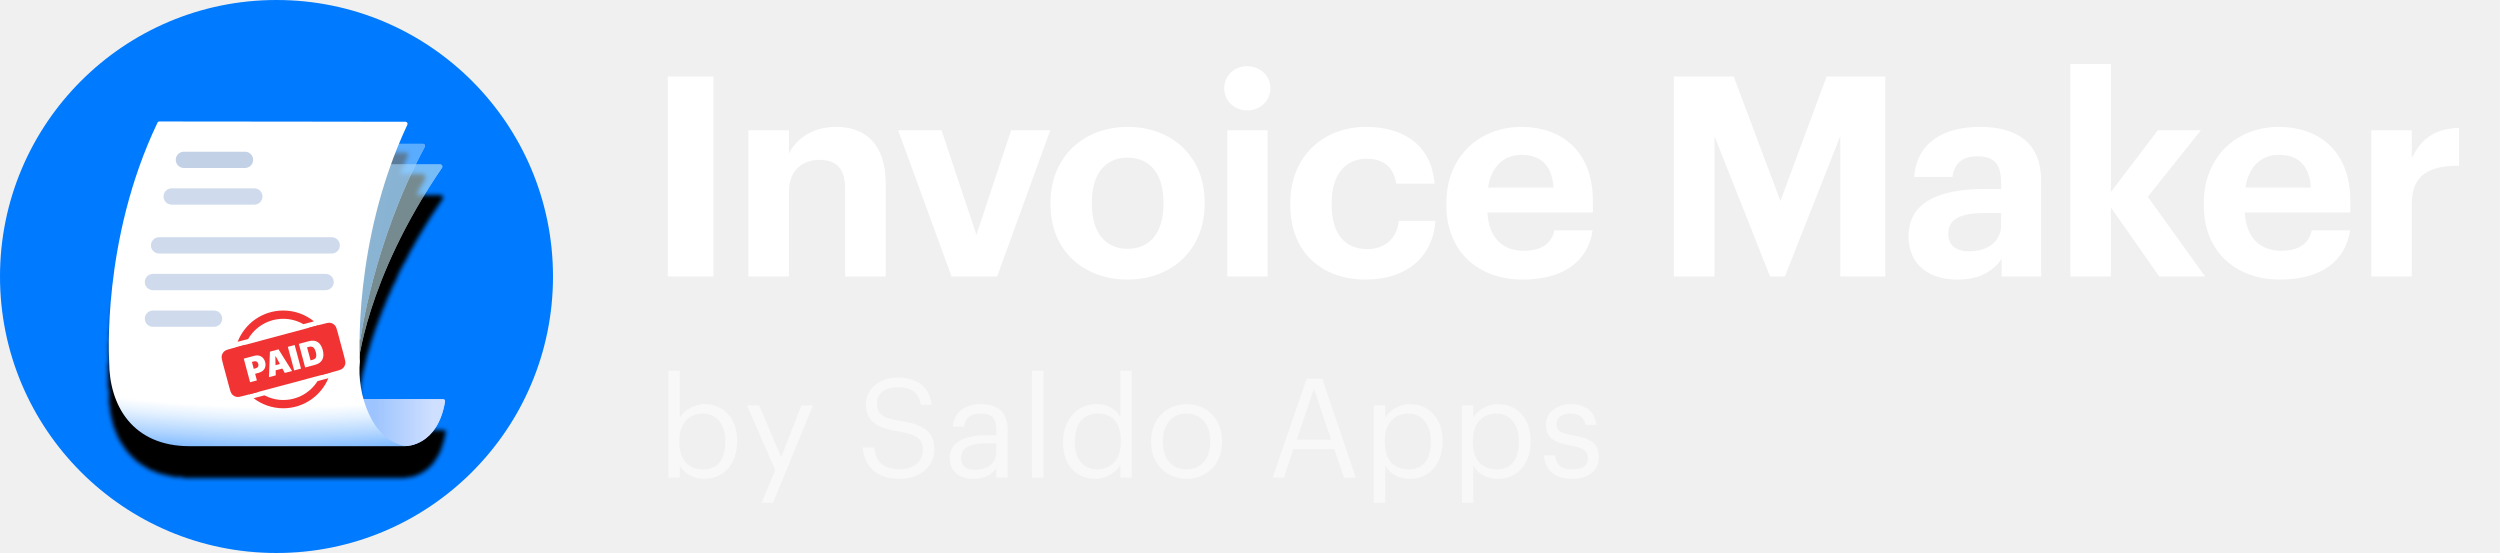
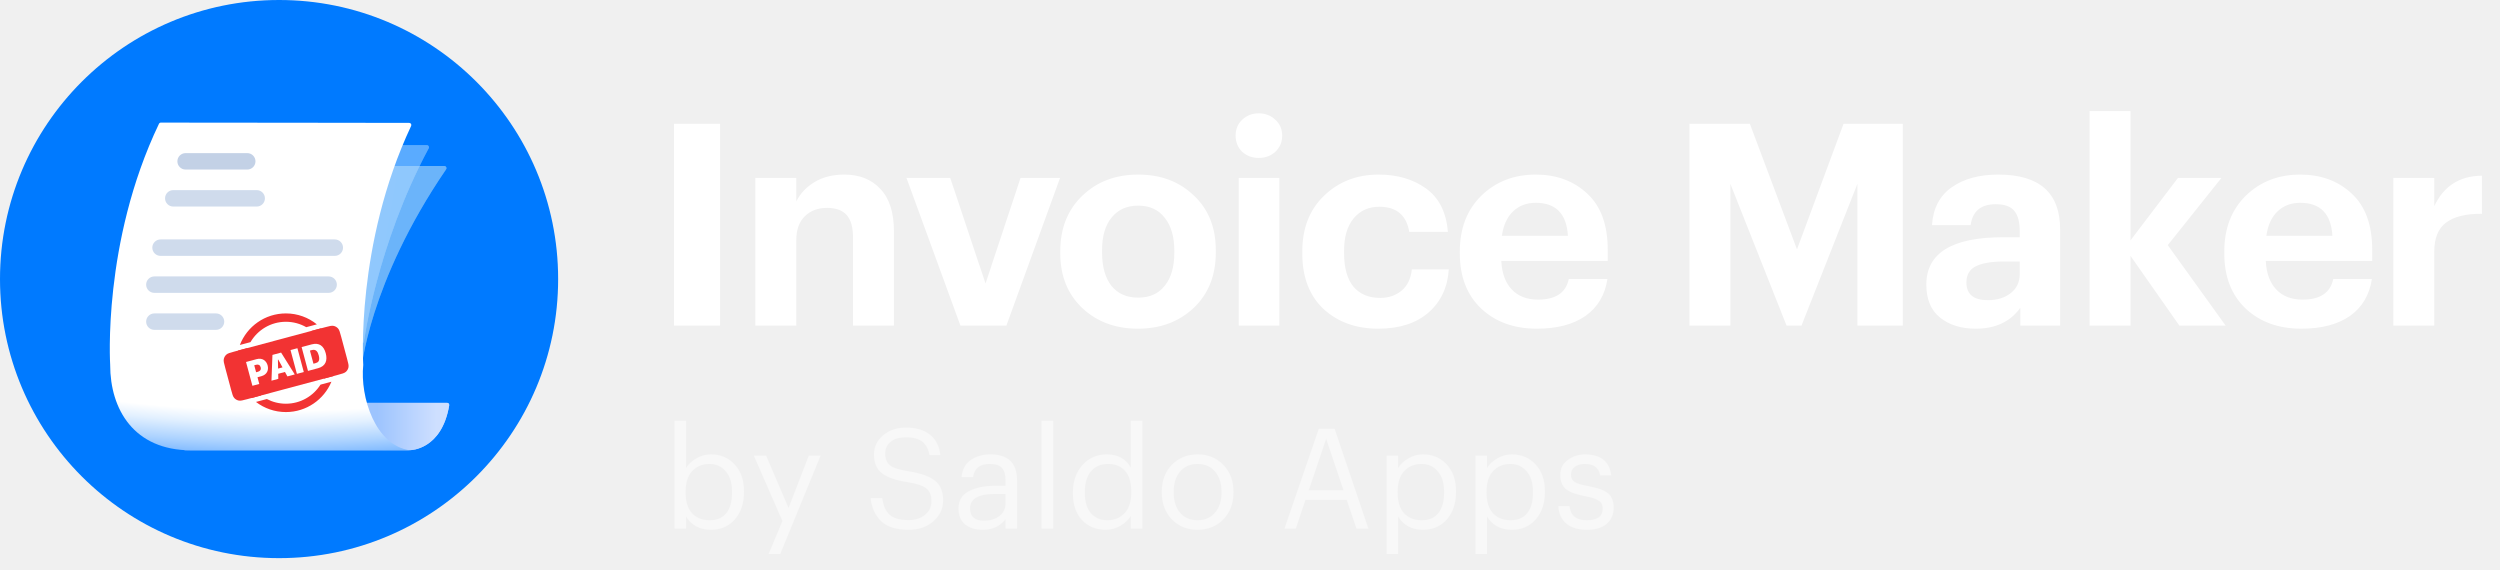
- <svg xmlns="http://www.w3.org/2000/svg" width="217" height="48" viewBox="0 0 217 48" fill="none">
-   <rect width="48" height="48" rx="24" fill="#007AFF" />
-   <g filter="url(#filter0_d)">
-     <path d="M35.272 38.712H15.869V34.645H38.456C38.565 34.645 38.649 34.744 38.631 34.852C37.989 38.712 35.272 38.712 35.272 38.712Z" fill="#AFCDFB" />
-     <path d="M35.272 38.712H15.869V34.645H38.456C38.565 34.645 38.649 34.744 38.631 34.852C37.989 38.712 35.272 38.712 35.272 38.712Z" fill="url(#paint0_linear)" />
-     <g opacity="0.6">
-       <path d="M38.221 14.277L16.043 14.277C15.977 14.277 15.916 14.316 15.885 14.374C10.069 25.29 10.091 26.265 10.091 26.265L31.056 31.888C31.056 31.888 31.664 24.367 38.364 14.562C38.446 14.442 38.365 14.277 38.221 14.277Z" fill="#F8FBFF" />
-       <path d="M38.221 14.277L16.043 14.277C15.977 14.277 15.916 14.316 15.885 14.374C10.069 25.29 10.091 26.265 10.091 26.265L31.056 31.888C31.056 31.888 31.664 24.367 38.364 14.562C38.446 14.442 38.365 14.277 38.221 14.277Z" fill="url(#paint1_linear)" />
-       <path d="M28.282 16.09C28.243 16.305 28.038 16.449 27.822 16.412L19.473 14.961C19.258 14.923 19.114 14.719 19.153 14.503C19.192 14.288 19.397 14.144 19.613 14.181L27.962 15.633C28.177 15.67 28.32 15.875 28.282 16.09Z" fill="black" />
-       <path d="M30.348 17.869C30.309 18.085 30.103 18.23 29.887 18.192L16.921 15.931C16.705 15.893 16.561 15.687 16.6 15.471C16.638 15.255 16.845 15.111 17.061 15.148L30.026 17.41C30.242 17.448 30.386 17.653 30.348 17.869Z" fill="black" />
-       <path d="M29.39 21.006L15.428 18.545C15.321 18.526 15.249 18.422 15.268 18.314C15.287 18.206 15.39 18.133 15.498 18.152L29.459 20.614C29.566 20.633 29.639 20.737 29.62 20.845C29.601 20.953 29.497 21.026 29.39 21.006Z" fill="black" />
-       <path d="M29.251 21.833L15.29 19.371C15.182 19.352 15.11 19.248 15.129 19.14C15.148 19.032 15.252 18.96 15.359 18.979L29.321 21.44C29.428 21.459 29.5 21.563 29.481 21.671C29.462 21.779 29.359 21.852 29.251 21.833Z" fill="black" />
-       <path d="M15.136 20.243L23.735 21.759C23.842 21.778 23.946 21.706 23.964 21.597C23.983 21.489 23.911 21.385 23.804 21.366L15.206 19.85C15.098 19.831 14.995 19.904 14.976 20.012C14.957 20.12 15.029 20.224 15.136 20.243Z" fill="black" />
-     </g>
-     <g opacity="0.6">
-       <path d="M36.715 12.485L14.479 12.485C14.403 12.485 14.336 12.535 14.311 12.608C10.283 24.306 10.794 28.774 10.794 28.774L31.284 29.456C31.284 29.456 32.404 21.031 36.869 12.752C36.934 12.632 36.851 12.485 36.715 12.485Z" fill="#F8FBFF" />
-       <path d="M36.715 12.485L14.479 12.485C14.403 12.485 14.336 12.535 14.311 12.608C10.283 24.306 10.794 28.774 10.794 28.774L31.284 29.456C31.284 29.456 32.404 21.031 36.869 12.752C36.934 12.632 36.851 12.485 36.715 12.485Z" fill="url(#paint2_linear)" />
-       <path d="M27.775 14.796C27.755 15.012 27.564 15.172 27.348 15.154L18.894 14.431C18.677 14.413 18.518 14.223 18.537 14.006C18.557 13.79 18.748 13.63 18.964 13.648L27.418 14.371C27.634 14.389 27.794 14.579 27.775 14.796Z" fill="black" />
-       <path d="M29.988 16.389C29.968 16.606 29.777 16.767 29.559 16.748L16.436 15.621C16.219 15.603 16.058 15.412 16.078 15.194C16.097 14.977 16.289 14.816 16.506 14.835L29.629 15.961C29.847 15.98 30.007 16.171 29.988 16.389Z" fill="black" />
-       <path d="M29.305 19.596L15.182 18.36C15.073 18.351 14.992 18.253 15.002 18.144C15.011 18.035 15.108 17.953 15.217 17.963L29.339 19.198C29.448 19.208 29.529 19.305 29.52 19.414C29.51 19.524 29.413 19.605 29.305 19.596Z" fill="black" />
-       <path d="M29.239 20.431L15.116 19.196C15.007 19.186 14.926 19.089 14.936 18.98C14.945 18.87 15.042 18.789 15.151 18.798L29.274 20.034C29.382 20.044 29.463 20.141 29.454 20.25C29.445 20.359 29.348 20.441 29.239 20.431Z" fill="black" />
-       <path d="M15.039 20.078L23.737 20.839C23.845 20.848 23.942 20.767 23.951 20.657C23.961 20.548 23.88 20.451 23.771 20.441L15.074 19.68C14.965 19.671 14.868 19.752 14.859 19.862C14.849 19.971 14.93 20.068 15.039 20.078Z" fill="black" />
-     </g>
-     <path d="M35.197 10.569C35.329 10.569 35.415 10.708 35.358 10.828C30.557 21.046 31.241 31.384 31.241 31.384L31.24 31.384C30.953 34.133 32.27 38.338 35.287 38.729H16.451C11.507 38.729 9.476 35.194 9.475 31.385C9.476 31.384 9.476 31.384 9.476 31.384L9.476 31.384C9.476 31.384 8.786 20.851 13.672 10.646C13.701 10.584 13.766 10.544 13.835 10.544C23.085 10.544 29.46 10.568 35.197 10.569Z" fill="url(#paint3_radial)" />
-     <rect x="15.256" y="13.168" width="6.716" height="1.414" rx="0.707" fill="#C3D1E6" />
-     <rect x="12.569" y="26.954" width="6.716" height="1.414" rx="0.707" fill="#CFDBEC" />
-     <rect x="13.1" y="20.591" width="16.402" height="1.414" rx="0.707" fill="#CFDBEC" />
-     <rect x="12.569" y="23.773" width="16.402" height="1.414" rx="0.707" fill="#CFDBEC" />
-     <rect x="14.194" y="16.349" width="8.59" height="1.414" rx="0.707" fill="#CFDBEC" />
+ <svg xmlns="http://www.w3.org/2000/svg" width="215" height="49" viewBox="0 0 215 49" fill="none">
+   <path d="M48 24C48 10.745 37.255 0 24 0C10.745 0 0 10.745 0 24C0 37.255 10.745 48 24 48C37.255 48 48 37.255 48 24Z" fill="#007AFF" />
+   <path d="M35.272 38.712H15.869V34.645H38.456C38.566 34.645 38.649 34.744 38.632 34.852C37.989 38.712 35.272 38.712 35.272 38.712Z" fill="#AFCDFB" />
+   <path d="M35.272 38.712H15.869V34.645H38.456C38.566 34.645 38.649 34.744 38.632 34.852C37.989 38.712 35.272 38.712 35.272 38.712Z" fill="url(#paint0_linear)" />
+   <g opacity="0.6">
+     <path opacity="0.6" d="M38.221 14.277H16.043C15.977 14.277 15.916 14.316 15.885 14.375C10.069 25.29 10.091 26.266 10.091 26.266L31.056 31.888C31.056 31.888 31.664 24.367 38.364 14.562C38.446 14.443 38.365 14.277 38.221 14.277Z" fill="#F8FBFF" />
+     <path opacity="0.6" d="M38.221 14.277H16.043C15.977 14.277 15.916 14.316 15.885 14.375C10.069 25.29 10.091 26.266 10.091 26.266L31.056 31.888C31.056 31.888 31.664 24.367 38.364 14.562C38.446 14.443 38.365 14.277 38.221 14.277Z" fill="url(#paint1_linear)" />
+     <path opacity="0.6" d="M28.282 16.09C28.243 16.305 28.037 16.45 27.822 16.412L19.473 14.961C19.258 14.924 19.114 14.719 19.153 14.504C19.191 14.288 19.397 14.144 19.612 14.182L27.961 15.633C28.177 15.67 28.32 15.875 28.282 16.09Z" fill="black" />
+     <path opacity="0.6" d="M30.347 17.87C30.309 18.086 30.102 18.23 29.886 18.192L16.921 15.931C16.704 15.893 16.561 15.688 16.599 15.472C16.637 15.255 16.844 15.111 17.06 15.149L30.026 17.41C30.242 17.448 30.386 17.654 30.347 17.87Z" fill="black" />
+     <path opacity="0.6" d="M29.389 21.006L15.427 18.545C15.32 18.526 15.248 18.422 15.267 18.314C15.286 18.206 15.389 18.133 15.497 18.152L29.458 20.614C29.566 20.633 29.638 20.737 29.619 20.845C29.6 20.953 29.496 21.026 29.389 21.006Z" fill="black" />
+     <path opacity="0.6" d="M29.25 21.833L15.289 19.372C15.181 19.352 15.109 19.248 15.128 19.141C15.147 19.032 15.25 18.96 15.358 18.979L29.319 21.44C29.427 21.459 29.499 21.563 29.48 21.671C29.461 21.779 29.358 21.852 29.25 21.833Z" fill="black" />
+     <path opacity="0.6" d="M15.135 20.244L23.734 21.76C23.841 21.779 23.945 21.706 23.963 21.598C23.983 21.489 23.91 21.386 23.803 21.367L15.205 19.851C15.097 19.832 14.994 19.904 14.975 20.013C14.956 20.121 15.028 20.225 15.135 20.244Z" fill="black" />
  </g>
-   <path fill-rule="evenodd" clip-rule="evenodd" d="M27.565 33.079C26.94 34.065 25.84 34.719 24.587 34.719C23.996 34.719 23.439 34.573 22.949 34.316L22.012 34.567C22.726 35.113 23.619 35.438 24.587 35.438C26.351 35.438 27.864 34.36 28.503 32.828L27.565 33.079ZM22.463 34.007C21.613 33.364 21.064 32.344 21.064 31.196C21.064 30.749 21.147 30.321 21.299 29.927L20.476 30.148C20.39 30.483 20.345 30.834 20.345 31.196C20.345 32.386 20.835 33.461 21.625 34.232L22.463 34.007ZM20.629 29.668C21.242 28.08 22.783 26.954 24.587 26.954C25.596 26.954 26.522 27.306 27.25 27.894L26.338 28.138C25.822 27.842 25.224 27.673 24.587 27.673C23.288 27.673 22.152 28.376 21.542 29.423L20.629 29.668ZM26.799 28.454C27.599 29.099 28.11 30.088 28.11 31.196C28.11 31.683 28.011 32.146 27.833 32.568L28.672 32.343C28.774 31.978 28.829 31.593 28.829 31.196C28.829 30.043 28.369 28.997 27.623 28.233L26.799 28.454Z" fill="#F23333" />
-   <path d="M19.365 31.616C19.263 31.234 19.212 31.043 19.247 30.877C19.278 30.731 19.355 30.598 19.465 30.498C19.592 30.385 19.783 30.334 20.165 30.231L27.952 28.145C28.334 28.042 28.526 27.991 28.692 28.026C28.838 28.057 28.97 28.134 29.07 28.245C29.184 28.371 29.235 28.562 29.337 28.945L29.85 30.857C29.952 31.239 30.003 31.43 29.968 31.596C29.937 31.742 29.86 31.875 29.75 31.975C29.623 32.088 29.432 32.139 29.05 32.242L21.263 34.328C20.881 34.431 20.689 34.482 20.523 34.447C20.377 34.416 20.245 34.339 20.145 34.228C20.031 34.102 19.98 33.911 19.878 33.529L19.365 31.616Z" fill="#F23333" />
-   <path d="M22.073 30.885L21.158 31.13L21.707 33.178L22.298 33.02L22.144 32.444L22.46 32.359C22.966 32.224 23.123 31.824 23.016 31.427C22.912 31.037 22.579 30.75 22.073 30.885ZM22.418 31.587C22.471 31.787 22.373 31.921 22.181 31.972L22.025 32.014L21.865 31.414L22.036 31.368C22.219 31.319 22.365 31.392 22.418 31.587Z" fill="white" />
-   <path d="M23.934 32.582L23.927 32.144L24.507 31.989L24.717 32.372L25.35 32.202L24.174 30.322L23.43 30.521L23.347 32.739L23.934 32.582ZM23.93 30.923L24.297 31.595L23.915 31.697L23.901 30.931L23.93 30.923Z" fill="white" />
+   <g opacity="0.6">
+     <path opacity="0.6" d="M36.715 12.484H14.48C14.403 12.484 14.336 12.535 14.312 12.608C10.284 24.306 10.794 28.774 10.794 28.774L31.284 29.456C31.284 29.456 32.405 21.031 36.869 12.752C36.934 12.632 36.852 12.484 36.715 12.484Z" fill="#F8FBFF" />
+     <path opacity="0.6" d="M36.715 12.484H14.48C14.403 12.484 14.336 12.535 14.312 12.608C10.284 24.306 10.794 28.774 10.794 28.774L31.284 29.456C31.284 29.456 32.405 21.031 36.869 12.752C36.934 12.632 36.852 12.484 36.715 12.484Z" fill="url(#paint2_linear)" />
+     <path opacity="0.6" d="M27.774 14.795C27.755 15.011 27.564 15.172 27.347 15.153L18.893 14.431C18.677 14.412 18.517 14.222 18.537 14.006C18.556 13.79 18.747 13.629 18.963 13.648L27.418 14.37C27.634 14.389 27.794 14.579 27.774 14.795Z" fill="black" />
+     <path opacity="0.6" d="M29.987 16.388C29.968 16.606 29.776 16.767 29.558 16.748L16.435 15.621C16.218 15.603 16.058 15.411 16.077 15.194C16.096 14.977 16.288 14.816 16.505 14.835L29.628 15.961C29.846 15.98 30.006 16.171 29.987 16.388Z" fill="black" />
+     <path opacity="0.6" d="M29.304 19.596L15.181 18.36C15.072 18.351 14.991 18.253 15.001 18.144C15.01 18.035 15.107 17.953 15.216 17.963L29.338 19.198C29.447 19.208 29.528 19.305 29.519 19.414C29.509 19.524 29.413 19.605 29.304 19.596Z" fill="black" />
+     <path opacity="0.6" d="M29.238 20.431L15.116 19.195C15.007 19.186 14.926 19.089 14.935 18.98C14.945 18.87 15.041 18.789 15.15 18.798L29.273 20.034C29.382 20.043 29.463 20.141 29.453 20.25C29.444 20.359 29.347 20.441 29.238 20.431Z" fill="black" />
+     <path opacity="0.6" d="M15.038 20.078L23.736 20.838C23.845 20.848 23.942 20.766 23.951 20.657C23.96 20.548 23.88 20.451 23.771 20.441L15.073 19.68C14.964 19.671 14.868 19.752 14.858 19.861C14.849 19.971 14.93 20.068 15.038 20.078Z" fill="black" />
+   </g>
+   <path d="M35.196 10.569C35.328 10.569 35.414 10.708 35.358 10.828C30.557 21.046 31.24 31.384 31.24 31.384H31.24C30.953 34.133 32.27 38.338 35.286 38.729H16.45C11.507 38.729 9.476 35.194 9.475 31.385C9.475 31.384 9.475 31.384 9.475 31.384H9.476C9.476 31.384 8.785 20.851 13.671 10.646C13.701 10.584 13.765 10.544 13.834 10.544C23.085 10.544 29.46 10.568 35.196 10.569Z" fill="url(#paint3_radial)" />
+   <path d="M21.264 13.168H15.962C15.571 13.168 15.255 13.485 15.255 13.875C15.255 14.265 15.571 14.582 15.962 14.582H21.264C21.655 14.582 21.971 14.265 21.971 13.875C21.971 13.485 21.655 13.168 21.264 13.168Z" fill="#C3D1E6" />
+   <path d="M18.578 26.954H13.275C12.885 26.954 12.568 27.271 12.568 27.661C12.568 28.052 12.885 28.368 13.275 28.368H18.578C18.968 28.368 19.285 28.052 19.285 27.661C19.285 27.271 18.968 26.954 18.578 26.954Z" fill="#CFDBEC" />
+   <path d="M28.793 20.591H13.806C13.415 20.591 13.099 20.908 13.099 21.298C13.099 21.689 13.415 22.005 13.806 22.005H28.793C29.184 22.005 29.5 21.689 29.5 21.298C29.5 20.908 29.184 20.591 28.793 20.591Z" fill="#CFDBEC" />
+   <path d="M28.263 23.773H13.275C12.885 23.773 12.568 24.089 12.568 24.479C12.568 24.87 12.885 25.186 13.275 25.186H28.263C28.653 25.186 28.97 24.87 28.97 24.479C28.97 24.089 28.653 23.773 28.263 23.773Z" fill="#CFDBEC" />
+   <path d="M22.077 16.35H14.901C14.511 16.35 14.194 16.666 14.194 17.057C14.194 17.447 14.511 17.764 14.901 17.764H22.077C22.468 17.764 22.784 17.447 22.784 17.057C22.784 16.666 22.468 16.35 22.077 16.35Z" fill="#CFDBEC" />
+   <path fill-rule="evenodd" clip-rule="evenodd" d="M27.564 33.079C26.94 34.065 25.84 34.719 24.587 34.719C23.995 34.719 23.438 34.573 22.949 34.316L22.012 34.567C22.726 35.113 23.618 35.438 24.587 35.438C26.351 35.438 27.864 34.36 28.503 32.828L27.564 33.079ZM22.463 34.007C21.613 33.364 21.064 32.344 21.064 31.196C21.064 30.749 21.147 30.321 21.299 29.928L20.475 30.148C20.39 30.483 20.345 30.834 20.345 31.196C20.345 32.386 20.835 33.462 21.624 34.232L22.463 34.007ZM20.628 29.668C21.241 28.08 22.782 26.954 24.587 26.954C25.595 26.954 26.521 27.306 27.25 27.894L26.338 28.138C25.822 27.842 25.224 27.673 24.587 27.673C23.287 27.673 22.152 28.376 21.541 29.424L20.628 29.668ZM26.799 28.454C27.598 29.1 28.11 30.088 28.11 31.196C28.11 31.683 28.011 32.147 27.832 32.568L28.671 32.343C28.774 31.979 28.828 31.594 28.828 31.196C28.828 30.043 28.369 28.998 27.622 28.233L26.799 28.454Z" fill="#F23333" />
+   <path d="M19.365 31.616C19.262 31.234 19.211 31.043 19.247 30.877C19.277 30.731 19.354 30.598 19.465 30.498C19.591 30.385 19.782 30.334 20.165 30.231L27.951 28.145C28.334 28.042 28.525 27.991 28.691 28.026C28.837 28.057 28.97 28.134 29.07 28.245C29.183 28.371 29.234 28.562 29.337 28.945L29.849 30.857C29.952 31.239 30.003 31.43 29.968 31.596C29.936 31.742 29.86 31.875 29.749 31.975C29.623 32.088 29.432 32.139 29.049 32.242L21.263 34.328C20.88 34.431 20.689 34.482 20.523 34.447C20.377 34.416 20.244 34.339 20.145 34.228C20.031 34.102 19.98 33.911 19.877 33.529L19.365 31.616Z" fill="#F23333" />
+   <path d="M22.073 30.885L21.158 31.13L21.707 33.178L22.298 33.02L22.144 32.444L22.46 32.359C22.966 32.224 23.123 31.825 23.016 31.427C22.912 31.037 22.579 30.75 22.073 30.885ZM22.418 31.587C22.471 31.787 22.373 31.921 22.181 31.972L22.025 32.014L21.865 31.414L22.036 31.368C22.219 31.319 22.365 31.392 22.418 31.587Z" fill="white" />
+   <path d="M23.933 32.582L23.927 32.145L24.506 31.989L24.717 32.372L25.35 32.202L24.174 30.322L23.43 30.522L23.347 32.739L23.933 32.582ZM23.93 30.923L24.296 31.595L23.915 31.698L23.901 30.931L23.93 30.923Z" fill="white" />
  <path d="M26.126 31.994L25.577 29.946L24.984 30.105L25.533 32.153L26.126 31.994Z" fill="white" />
-   <path d="M25.939 29.849L26.488 31.898L27.353 31.666C28.001 31.492 28.181 31.003 28.014 30.379C27.849 29.764 27.463 29.441 26.804 29.617L25.939 29.849ZM26.654 30.15L26.822 30.105C27.186 30.007 27.332 30.264 27.41 30.558C27.542 31.05 27.356 31.173 27.125 31.235L26.957 31.279L26.654 30.15Z" fill="white" />
-   <path d="M57.966 24H61.923V6.645H57.966V24ZM64.961 24H68.481V16.67C68.481 14.801 69.622 13.878 71.127 13.878C72.68 13.878 73.36 14.704 73.36 16.427V24H76.879V15.917C76.879 12.519 75.108 11.014 72.607 11.014C70.496 11.014 69.112 12.058 68.481 13.32V11.305H64.961V24ZM82.595 24H86.551L91.163 11.305H87.765L84.755 20.383L81.721 11.305H77.959L82.595 24ZM97.884 21.597C95.893 21.597 94.777 20.141 94.777 17.713V17.519C94.777 15.092 95.942 13.684 97.884 13.684C99.85 13.684 100.991 15.14 100.991 17.568V17.738C100.991 20.141 99.85 21.597 97.884 21.597ZM97.859 24.267C101.67 24.267 104.559 21.718 104.559 17.713V17.519C104.559 13.563 101.695 11.014 97.884 11.014C94.073 11.014 91.184 13.611 91.184 17.592V17.786C91.184 21.743 94.073 24.267 97.859 24.267ZM106.53 24H110.025V11.305H106.53V24ZM108.253 9.582C109.394 9.582 110.268 8.757 110.268 7.664C110.268 6.572 109.394 5.747 108.253 5.747C107.137 5.747 106.263 6.572 106.263 7.664C106.263 8.757 107.137 9.582 108.253 9.582ZM118.527 24.267C122.216 24.267 124.401 22.18 124.595 19.17H121.415C121.246 20.796 120.105 21.621 118.697 21.621C116.731 21.621 115.59 20.311 115.59 17.762V17.568C115.59 15.14 116.804 13.781 118.624 13.781C120.056 13.781 120.954 14.461 121.197 15.941H124.522C124.207 12.3 121.488 11.014 118.551 11.014C114.935 11.014 111.998 13.514 111.998 17.616V17.81C111.998 21.961 114.813 24.267 118.527 24.267ZM132.171 24.267C135.642 24.267 137.827 22.738 138.24 19.995H134.914C134.696 21.063 133.895 21.767 132.268 21.767C130.351 21.767 129.21 20.553 129.113 18.442H138.264V17.471C138.264 12.932 135.351 11.014 132.074 11.014C128.385 11.014 125.545 13.611 125.545 17.616V17.81C125.545 21.864 128.336 24.267 132.171 24.267ZM129.162 16.281C129.429 14.485 130.497 13.441 132.074 13.441C133.749 13.441 134.72 14.364 134.841 16.281H129.162ZM145.293 24H148.813V11.815L153.643 24H154.929L159.736 11.815V24H163.643V6.645H158.546L154.541 17.446L150.488 6.645H145.293V24ZM169.912 24.267C171.902 24.267 173.019 23.49 173.747 22.471V24H177.17V15.723C177.17 12.276 174.961 11.014 171.854 11.014C168.747 11.014 166.368 12.349 166.15 15.359H169.475C169.621 14.267 170.252 13.563 171.635 13.563C173.237 13.563 173.698 14.388 173.698 15.893V16.403H172.266C168.383 16.403 165.664 17.519 165.664 20.48C165.664 23.15 167.606 24.267 169.912 24.267ZM170.956 21.815C169.669 21.815 169.111 21.209 169.111 20.286C169.111 18.927 170.3 18.49 172.339 18.49H173.698V19.558C173.698 20.966 172.509 21.815 170.956 21.815ZM179.705 24H183.224V18.005L187.424 24H191.404L186.428 17.082L191.04 11.305H187.302L183.224 16.67V5.553H179.705V24ZM197.917 24.267C201.388 24.267 203.572 22.738 203.985 19.995H200.66C200.441 21.063 199.64 21.767 198.014 21.767C196.096 21.767 194.955 20.553 194.858 18.442H204.009V17.471C204.009 12.932 201.097 11.014 197.82 11.014C194.13 11.014 191.29 13.611 191.29 17.616V17.81C191.29 21.864 194.082 24.267 197.917 24.267ZM194.907 16.281C195.174 14.485 196.242 13.441 197.82 13.441C199.495 13.441 200.465 14.364 200.587 16.281H194.907ZM205.828 24H209.347V17.64C209.347 15.213 210.852 14.364 213.449 14.388V11.111C211.386 11.135 210.148 12.034 209.347 13.733V11.305H205.828V24Z" fill="white" />
-   <path d="M61.128 41.566C62.856 41.566 63.984 40.246 63.984 38.326V38.23C63.984 36.274 62.772 35.074 61.128 35.074C60.216 35.074 59.364 35.626 59.004 36.238V32.182H58.008V41.458H59.004V40.426C59.364 41.05 60.108 41.566 61.128 41.566ZM61.032 40.738C59.808 40.738 58.968 39.982 58.968 38.374V38.278C58.968 36.67 59.856 35.902 61.02 35.902C62.076 35.902 62.952 36.694 62.952 38.278V38.374C62.952 39.898 62.28 40.738 61.032 40.738ZM66.098 43.642H67.106L70.574 35.182H69.554L67.814 39.682L65.894 35.182H64.826L67.286 40.81L66.098 43.642ZM78.146 41.566C79.85 41.566 81.11 40.474 81.11 39.034C81.11 37.414 80.102 36.838 78.194 36.538C76.442 36.274 76.13 35.842 76.13 35.002C76.13 34.198 76.742 33.61 77.918 33.61C79.106 33.61 79.73 34.054 79.934 35.134H80.87C80.702 33.61 79.634 32.77 77.918 32.77C76.298 32.77 75.158 33.778 75.158 35.098C75.158 36.622 76.226 37.186 78.026 37.462C79.658 37.726 80.102 38.134 80.102 39.106C80.102 40.078 79.25 40.726 78.146 40.726C76.418 40.726 76.01 39.862 75.878 38.842H74.87C75.026 40.306 75.854 41.566 78.146 41.566ZM84.517 41.566C85.441 41.566 86.005 41.254 86.473 40.666V41.458H87.469V37.318C87.469 35.566 86.377 35.074 85.177 35.074C83.965 35.074 82.825 35.602 82.693 37.03H83.689C83.785 36.262 84.265 35.902 85.129 35.902C86.089 35.902 86.473 36.322 86.473 37.318V37.774H85.573C83.965 37.774 82.429 38.266 82.429 39.718C82.429 41.002 83.353 41.566 84.517 41.566ZM84.613 40.774C83.737 40.774 83.425 40.366 83.425 39.718C83.425 38.794 84.349 38.482 85.609 38.482H86.473V39.262C86.473 40.234 85.669 40.774 84.613 40.774ZM89.57 41.458H90.578V32.182H89.57V41.458ZM95.1 41.566C96.012 41.566 96.888 40.99 97.248 40.378V41.458H98.244V32.182H97.248V36.19C96.888 35.578 96.24 35.074 95.196 35.074C93.468 35.074 92.268 36.43 92.268 38.35V38.446C92.268 40.402 93.456 41.566 95.1 41.566ZM95.208 40.738C94.152 40.738 93.3 39.982 93.3 38.398V38.302C93.3 36.778 94.044 35.902 95.292 35.902C96.516 35.902 97.284 36.658 97.284 38.266V38.362C97.284 39.97 96.372 40.738 95.208 40.738ZM102.995 40.738C101.723 40.738 100.943 39.802 100.943 38.374V38.278C100.943 36.838 101.735 35.902 102.995 35.902C104.243 35.902 105.047 36.838 105.047 38.29V38.374C105.047 39.79 104.255 40.738 102.995 40.738ZM102.983 41.566C104.771 41.566 106.079 40.258 106.079 38.362V38.266C106.079 36.382 104.771 35.074 102.995 35.074C101.219 35.074 99.911 36.394 99.911 38.278V38.374C99.911 40.21 101.195 41.566 102.983 41.566ZM110.461 41.458H111.445L112.273 38.986H115.813L116.653 41.458H117.685L114.781 32.878H113.413L110.461 41.458ZM114.049 33.742L115.537 38.158H112.561L114.049 33.742ZM119.243 43.642H120.239V40.426C120.599 41.05 121.331 41.566 122.363 41.566C124.091 41.566 125.219 40.246 125.219 38.326V38.23C125.219 36.274 124.007 35.074 122.363 35.074C121.451 35.074 120.599 35.626 120.239 36.238V35.182H119.243V43.642ZM122.267 40.738C121.043 40.738 120.203 39.982 120.203 38.374V38.278C120.203 36.67 121.091 35.902 122.255 35.902C123.311 35.902 124.187 36.694 124.187 38.278V38.374C124.187 39.898 123.515 40.738 122.267 40.738ZM126.887 43.642H127.883V40.426C128.243 41.05 128.975 41.566 130.007 41.566C131.735 41.566 132.863 40.246 132.863 38.326V38.23C132.863 36.274 131.651 35.074 130.007 35.074C129.095 35.074 128.243 35.626 127.883 36.238V35.182H126.887V43.642ZM129.911 40.738C128.687 40.738 127.847 39.982 127.847 38.374V38.278C127.847 36.67 128.735 35.902 129.899 35.902C130.955 35.902 131.831 36.694 131.831 38.278V38.374C131.831 39.898 131.159 40.738 129.911 40.738ZM136.474 41.566C137.998 41.566 138.778 40.798 138.778 39.658C138.778 38.326 137.866 38.038 136.57 37.798C135.418 37.594 135.106 37.366 135.106 36.802C135.106 36.262 135.574 35.902 136.294 35.902C137.086 35.902 137.47 36.202 137.614 36.886H138.574C138.406 35.53 137.434 35.074 136.306 35.074C135.322 35.074 134.182 35.674 134.182 36.838C134.182 37.93 134.734 38.386 136.366 38.686C137.338 38.866 137.83 39.082 137.83 39.742C137.83 40.414 137.41 40.738 136.462 40.738C135.454 40.738 135.058 40.27 134.986 39.526H134.014C134.074 40.81 134.974 41.566 136.474 41.566Z" fill="white" fill-opacity="0.5" />
+   <path d="M25.939 29.849L26.487 31.898L27.353 31.666C28.001 31.492 28.181 31.003 28.013 30.379C27.849 29.764 27.463 29.441 26.804 29.617L25.939 29.849ZM26.654 30.15L26.822 30.105C27.185 30.007 27.331 30.264 27.41 30.558C27.542 31.05 27.356 31.173 27.125 31.235L26.957 31.279L26.654 30.15Z" fill="white" />
+   <path d="M57.966 28V10.645H61.923V28H57.966ZM64.961 28V15.305H68.481V17.32C68.821 16.64 69.339 16.09 70.034 15.669C70.746 15.232 71.604 15.014 72.607 15.014C73.918 15.014 74.954 15.427 75.714 16.252C76.491 17.061 76.879 18.283 76.879 19.917V28H73.36V20.427C73.36 19.553 73.182 18.914 72.826 18.509C72.47 18.089 71.903 17.878 71.127 17.878C70.334 17.878 69.695 18.121 69.209 18.606C68.724 19.076 68.481 19.763 68.481 20.67V28H64.961ZM82.595 28L77.959 15.305H81.721L84.755 24.383L87.765 15.305H91.163L86.551 28H82.595ZM95.578 24.578C96.128 25.257 96.897 25.597 97.884 25.597C98.871 25.597 99.632 25.257 100.165 24.578C100.716 23.898 100.991 22.951 100.991 21.738V21.568C100.991 20.354 100.716 19.407 100.165 18.728C99.632 18.032 98.871 17.684 97.884 17.684C96.913 17.684 96.152 18.024 95.602 18.703C95.052 19.367 94.777 20.305 94.777 21.519V21.713C94.777 22.927 95.044 23.882 95.578 24.578ZM97.859 28.267C95.934 28.267 94.34 27.676 93.078 26.495C91.816 25.298 91.184 23.728 91.184 21.786V21.592C91.184 19.634 91.816 18.048 93.078 16.834C94.34 15.621 95.942 15.014 97.884 15.014C99.826 15.014 101.42 15.613 102.666 16.81C103.928 17.991 104.559 19.561 104.559 21.519V21.713C104.559 23.688 103.928 25.273 102.666 26.471C101.403 27.668 99.801 28.267 97.859 28.267ZM106.53 28V15.305H110.025V28H106.53ZM109.686 13.048C109.297 13.404 108.82 13.582 108.253 13.582C107.687 13.582 107.21 13.404 106.821 13.048C106.449 12.676 106.263 12.214 106.263 11.664C106.263 11.114 106.449 10.661 106.821 10.305C107.21 9.933 107.687 9.747 108.253 9.747C108.82 9.747 109.297 9.933 109.686 10.305C110.074 10.661 110.268 11.114 110.268 11.664C110.268 12.214 110.074 12.676 109.686 13.048ZM118.527 28.267C116.617 28.267 115.048 27.701 113.818 26.568C112.604 25.419 111.998 23.833 111.998 21.81V21.616C111.998 19.626 112.621 18.032 113.867 16.834C115.129 15.621 116.69 15.014 118.551 15.014C120.169 15.014 121.529 15.411 122.629 16.203C123.746 16.996 124.377 18.242 124.522 19.941H121.197C120.954 18.501 120.097 17.781 118.624 17.781C117.702 17.781 116.965 18.113 116.415 18.776C115.865 19.44 115.59 20.37 115.59 21.568V21.762C115.59 23.024 115.857 23.987 116.391 24.65C116.941 25.298 117.71 25.621 118.697 25.621C119.425 25.621 120.04 25.411 120.542 24.99C121.043 24.569 121.335 23.963 121.415 23.17H124.595C124.498 24.707 123.916 25.945 122.848 26.883C121.78 27.806 120.339 28.267 118.527 28.267ZM132.171 28.267C130.213 28.267 128.619 27.692 127.39 26.544C126.16 25.378 125.545 23.801 125.545 21.81V21.616C125.545 19.642 126.16 18.048 127.39 16.834C128.636 15.621 130.197 15.014 132.074 15.014C133.854 15.014 135.327 15.556 136.492 16.64C137.673 17.724 138.264 19.335 138.264 21.471V22.442H129.113C129.162 23.493 129.461 24.311 130.011 24.893C130.561 25.476 131.314 25.767 132.268 25.767C133.79 25.767 134.671 25.176 134.914 23.995H138.24C138.029 25.37 137.398 26.43 136.346 27.175C135.294 27.903 133.903 28.267 132.171 28.267ZM129.162 20.281H134.841C134.728 18.388 133.806 17.441 132.074 17.441C131.281 17.441 130.626 17.692 130.108 18.194C129.607 18.679 129.291 19.375 129.162 20.281ZM145.293 28V10.645H150.488L154.541 21.446L158.546 10.645H163.643V28H159.736V15.815L154.929 28H153.643L148.813 15.815V28H145.293ZM169.912 28.267C168.666 28.267 167.646 27.951 166.854 27.32C166.061 26.689 165.664 25.743 165.664 24.48C165.664 21.762 167.865 20.403 172.266 20.403H173.698V19.893C173.698 19.1 173.545 18.517 173.237 18.145C172.93 17.757 172.396 17.563 171.635 17.563C170.357 17.563 169.637 18.161 169.475 19.359H166.15C166.247 17.919 166.813 16.834 167.849 16.106C168.884 15.378 170.219 15.014 171.854 15.014C175.398 15.014 177.17 16.584 177.17 19.723V28H173.747V26.471C172.889 27.668 171.611 28.267 169.912 28.267ZM170.956 25.815C171.749 25.815 172.404 25.613 172.922 25.209C173.44 24.804 173.698 24.254 173.698 23.558V22.49H172.339C171.271 22.49 170.462 22.628 169.912 22.903C169.378 23.178 169.111 23.639 169.111 24.286C169.111 25.306 169.726 25.815 170.956 25.815ZM179.705 28V9.553H183.224V20.67L187.302 15.305H191.04L186.428 21.082L191.404 28H187.424L183.224 22.005V28H179.705ZM197.917 28.267C195.959 28.267 194.365 27.692 193.135 26.544C191.905 25.378 191.29 23.801 191.29 21.81V21.616C191.29 19.642 191.905 18.048 193.135 16.834C194.381 15.621 195.943 15.014 197.82 15.014C199.6 15.014 201.072 15.556 202.237 16.64C203.419 17.724 204.009 19.335 204.009 21.471V22.442H194.858C194.907 23.493 195.206 24.311 195.756 24.893C196.307 25.476 197.059 25.767 198.014 25.767C199.535 25.767 200.417 25.176 200.66 23.995H203.985C203.775 25.37 203.144 26.43 202.092 27.175C201.04 27.903 199.648 28.267 197.917 28.267ZM194.907 20.281H200.587C200.474 18.388 199.551 17.441 197.82 17.441C197.027 17.441 196.371 17.692 195.854 18.194C195.352 18.679 195.036 19.375 194.907 20.281ZM205.828 28V15.305H209.347V17.733C210.156 16.001 211.524 15.127 213.449 15.111V18.388C212.09 18.372 211.062 18.623 210.367 19.14C209.687 19.642 209.347 20.475 209.347 21.64V28H205.828Z" fill="white" />
+   <path d="M61.128 45.566C60.64 45.566 60.212 45.462 59.844 45.254C59.476 45.038 59.196 44.762 59.004 44.426V45.458H58.008V36.182H59.004V40.238C59.196 39.918 59.488 39.646 59.88 39.422C60.272 39.19 60.688 39.074 61.128 39.074C61.968 39.074 62.652 39.362 63.18 39.938C63.716 40.506 63.984 41.27 63.984 42.23V42.326C63.984 43.294 63.72 44.078 63.192 44.678C62.672 45.27 61.984 45.566 61.128 45.566ZM61.032 44.738C61.656 44.738 62.132 44.534 62.46 44.126C62.788 43.718 62.952 43.134 62.952 42.374V42.278C62.952 41.518 62.768 40.934 62.4 40.526C62.04 40.11 61.58 39.902 61.02 39.902C60.412 39.902 59.916 40.106 59.532 40.514C59.156 40.914 58.968 41.502 58.968 42.278V42.374C58.968 43.15 59.152 43.738 59.52 44.138C59.896 44.538 60.4 44.738 61.032 44.738ZM66.098 47.642L67.286 44.81L64.826 39.182H65.894L67.814 43.682L69.554 39.182H70.574L67.106 47.642H66.098ZM78.146 45.566C77.082 45.566 76.29 45.318 75.77 44.822C75.258 44.318 74.958 43.658 74.87 42.842H75.878C75.918 43.122 75.974 43.366 76.046 43.574C76.126 43.782 76.246 43.978 76.406 44.162C76.566 44.346 76.79 44.486 77.078 44.582C77.374 44.678 77.73 44.726 78.146 44.726C78.706 44.726 79.17 44.578 79.538 44.282C79.914 43.978 80.102 43.586 80.102 43.106C80.102 42.61 79.958 42.246 79.67 42.014C79.382 41.774 78.834 41.59 78.026 41.462C77.058 41.318 76.338 41.07 75.866 40.718C75.394 40.358 75.158 39.818 75.158 39.098C75.158 38.434 75.418 37.882 75.938 37.442C76.458 36.994 77.118 36.77 77.918 36.77C78.782 36.77 79.47 36.974 79.982 37.382C80.494 37.79 80.79 38.374 80.87 39.134H79.934C79.83 38.598 79.618 38.21 79.298 37.97C78.978 37.73 78.518 37.61 77.918 37.61C77.35 37.61 76.91 37.738 76.598 37.994C76.286 38.25 76.13 38.586 76.13 39.002C76.13 39.45 76.266 39.786 76.538 40.01C76.81 40.234 77.362 40.41 78.194 40.538C79.202 40.698 79.938 40.962 80.402 41.33C80.874 41.69 81.11 42.258 81.11 43.034C81.11 43.754 80.826 44.358 80.258 44.846C79.698 45.326 78.994 45.566 78.146 45.566ZM84.517 45.566C83.901 45.566 83.397 45.414 83.005 45.11C82.621 44.798 82.429 44.334 82.429 43.718C82.429 43.046 82.725 42.554 83.317 42.242C83.917 41.93 84.669 41.774 85.573 41.774H86.473V41.318C86.473 40.814 86.369 40.454 86.161 40.238C85.953 40.014 85.609 39.902 85.129 39.902C84.265 39.902 83.785 40.278 83.689 41.03H82.693C82.757 40.358 83.021 39.866 83.485 39.554C83.949 39.234 84.513 39.074 85.177 39.074C86.705 39.074 87.469 39.822 87.469 41.318V45.458H86.473V44.666C85.993 45.266 85.341 45.566 84.517 45.566ZM84.613 44.774C85.157 44.774 85.601 44.642 85.945 44.378C86.297 44.106 86.473 43.734 86.473 43.262V42.482H85.609C84.153 42.482 83.425 42.894 83.425 43.718C83.425 44.422 83.821 44.774 84.613 44.774ZM89.57 45.458V36.182H90.578V45.458H89.57ZM95.1 45.566C94.26 45.566 93.576 45.286 93.048 44.726C92.528 44.166 92.268 43.406 92.268 42.446V42.35C92.268 41.39 92.54 40.606 93.084 39.998C93.628 39.382 94.332 39.074 95.196 39.074C96.124 39.074 96.808 39.446 97.248 40.19V36.182H98.244V45.458H97.248V44.378C97.056 44.698 96.76 44.978 96.36 45.218C95.96 45.45 95.54 45.566 95.1 45.566ZM95.208 44.738C95.824 44.738 96.324 44.538 96.708 44.138C97.092 43.73 97.284 43.138 97.284 42.362V42.266C97.284 41.482 97.108 40.894 96.756 40.502C96.412 40.102 95.924 39.902 95.292 39.902C94.668 39.902 94.18 40.114 93.828 40.538C93.476 40.954 93.3 41.542 93.3 42.302V42.398C93.3 43.158 93.476 43.738 93.828 44.138C94.188 44.538 94.648 44.738 95.208 44.738ZM102.995 44.738C103.619 44.738 104.115 44.522 104.483 44.09C104.859 43.658 105.047 43.086 105.047 42.374V42.29C105.047 41.562 104.859 40.982 104.483 40.55C104.115 40.118 103.619 39.902 102.995 39.902C102.363 39.902 101.863 40.118 101.495 40.55C101.127 40.982 100.943 41.558 100.943 42.278V42.374C100.943 43.094 101.127 43.67 101.495 44.102C101.863 44.526 102.363 44.738 102.995 44.738ZM102.983 45.566C102.095 45.566 101.359 45.266 100.775 44.666C100.199 44.058 99.911 43.294 99.911 42.374V42.278C99.911 41.342 100.199 40.574 100.775 39.974C101.359 39.374 102.099 39.074 102.995 39.074C103.891 39.074 104.627 39.374 105.203 39.974C105.787 40.566 106.079 41.33 106.079 42.266V42.362C106.079 43.306 105.787 44.078 105.203 44.678C104.619 45.27 103.879 45.566 102.983 45.566ZM110.461 45.458L113.413 36.878H114.781L117.685 45.458H116.653L115.813 42.986H112.273L111.445 45.458H110.461ZM114.049 37.742L112.561 42.158H115.537L114.049 37.742ZM119.243 47.642V39.182H120.239V40.238C120.431 39.918 120.723 39.646 121.115 39.422C121.507 39.19 121.923 39.074 122.363 39.074C123.203 39.074 123.887 39.362 124.415 39.938C124.951 40.506 125.219 41.27 125.219 42.23V42.326C125.219 43.294 124.955 44.078 124.427 44.678C123.907 45.27 123.219 45.566 122.363 45.566C121.875 45.566 121.447 45.462 121.079 45.254C120.711 45.038 120.431 44.762 120.239 44.426V47.642H119.243ZM122.267 44.738C122.891 44.738 123.367 44.534 123.695 44.126C124.023 43.718 124.187 43.134 124.187 42.374V42.278C124.187 41.518 124.003 40.934 123.635 40.526C123.275 40.11 122.815 39.902 122.255 39.902C121.647 39.902 121.151 40.106 120.767 40.514C120.391 40.914 120.203 41.502 120.203 42.278V42.374C120.203 43.15 120.387 43.738 120.755 44.138C121.131 44.538 121.635 44.738 122.267 44.738ZM126.887 47.642V39.182H127.883V40.238C128.075 39.918 128.367 39.646 128.759 39.422C129.151 39.19 129.567 39.074 130.007 39.074C130.847 39.074 131.531 39.362 132.059 39.938C132.595 40.506 132.863 41.27 132.863 42.23V42.326C132.863 43.294 132.599 44.078 132.071 44.678C131.551 45.27 130.863 45.566 130.007 45.566C129.519 45.566 129.091 45.462 128.723 45.254C128.355 45.038 128.075 44.762 127.883 44.426V47.642H126.887ZM129.911 44.738C130.535 44.738 131.011 44.534 131.339 44.126C131.667 43.718 131.831 43.134 131.831 42.374V42.278C131.831 41.518 131.647 40.934 131.279 40.526C130.919 40.11 130.459 39.902 129.899 39.902C129.291 39.902 128.795 40.106 128.411 40.514C128.035 40.914 127.847 41.502 127.847 42.278V42.374C127.847 43.15 128.031 43.738 128.399 44.138C128.775 44.538 129.279 44.738 129.911 44.738ZM136.474 45.566C135.722 45.566 135.13 45.386 134.698 45.026C134.274 44.666 134.046 44.166 134.014 43.526H134.986C135.066 44.334 135.558 44.738 136.462 44.738C137.374 44.738 137.83 44.406 137.83 43.742C137.83 43.43 137.714 43.202 137.482 43.058C137.258 42.906 136.886 42.782 136.366 42.686C135.55 42.534 134.982 42.326 134.662 42.062C134.342 41.79 134.182 41.382 134.182 40.838C134.182 40.294 134.398 39.866 134.83 39.554C135.27 39.234 135.762 39.074 136.306 39.074C137.666 39.074 138.422 39.678 138.574 40.886H137.614C137.542 40.542 137.402 40.294 137.194 40.142C136.986 39.982 136.686 39.902 136.294 39.902C135.934 39.902 135.646 39.986 135.43 40.154C135.214 40.314 135.106 40.53 135.106 40.802C135.106 41.09 135.206 41.302 135.406 41.438C135.614 41.574 136.002 41.694 136.57 41.798C136.946 41.87 137.246 41.942 137.47 42.014C137.702 42.078 137.926 42.178 138.142 42.314C138.366 42.45 138.526 42.63 138.622 42.854C138.726 43.07 138.778 43.338 138.778 43.658C138.778 44.242 138.578 44.706 138.178 45.05C137.786 45.394 137.218 45.566 136.474 45.566Z" fill="white" fill-opacity="0.5" />
  <defs>
-     <filter id="filter0_d" x="9.084" y="10.544" width="29.909" height="31.239" filterUnits="userSpaceOnUse" color-interpolation-filters="sRGB">
-       <feFlood flood-opacity="0" result="BackgroundImageFix" />
-       <feColorMatrix in="SourceAlpha" type="matrix" values="0 0 0 0 0 0 0 0 0 0 0 0 0 0 0 0 0 0 127 0" result="hardAlpha" />
-       <feOffset dy="2.695" />
-       <feGaussianBlur stdDeviation="0.18" />
-       <feColorMatrix type="matrix" values="0 0 0 0 0 0 0 0 0 0 0 0 0 0 0 0 0 0 1 0" />
-       <feBlend mode="color-dodge" in2="BackgroundImageFix" result="effect1_dropShadow" />
-       <feBlend mode="normal" in="SourceGraphic" in2="effect1_dropShadow" result="shape" />
-     </filter>
-     <linearGradient id="paint0_linear" x1="32.444" y1="37.309" x2="37.541" y2="37.309" gradientUnits="userSpaceOnUse">
+     <linearGradient id="paint0_linear" x1="32.445" y1="37.309" x2="37.542" y2="37.309" gradientUnits="userSpaceOnUse">
      <stop stop-color="#9DC4FE" />
      <stop offset="1" stop-color="#CEDFFF" />
    </linearGradient>
    <linearGradient id="paint1_linear" x1="17.477" y1="18.141" x2="30.097" y2="22.486" gradientUnits="userSpaceOnUse">
      <stop stop-color="#EFDAD5" />
      <stop offset="0.471" stop-color="#DEF1D6" />
      <stop offset="1" stop-color="#C5E8F0" />
    </linearGradient>
-     <linearGradient id="paint2_linear" x1="12.111" y1="18.993" x2="32.893" y2="22.657" gradientUnits="userSpaceOnUse">
+     <linearGradient id="paint2_linear" x1="12.111" y1="18.993" x2="32.894" y2="22.657" gradientUnits="userSpaceOnUse">
      <stop stop-color="white" />
      <stop offset="1" stop-color="#96CDFF" />
    </linearGradient>
-     <radialGradient id="paint3_radial" cx="0" cy="0" r="1" gradientUnits="userSpaceOnUse" gradientTransform="translate(24.1106 6.55775) rotate(90) scale(33.3335 67.1486)">
+     <radialGradient id="paint3_radial" cx="0" cy="0" r="1" gradientUnits="userSpaceOnUse" gradientTransform="translate(24.1101 6.5578) rotate(90) scale(33.3335 67.1486)">
      <stop stop-color="white" />
      <stop offset="0.863" stop-color="white" />
      <stop offset="0.896" stop-color="#E2F0FF" />
      <stop offset="0.943" stop-color="#ADD3FF" />
      <stop offset="1" stop-color="#61A9FE" />
    </radialGradient>
  </defs>
</svg>
